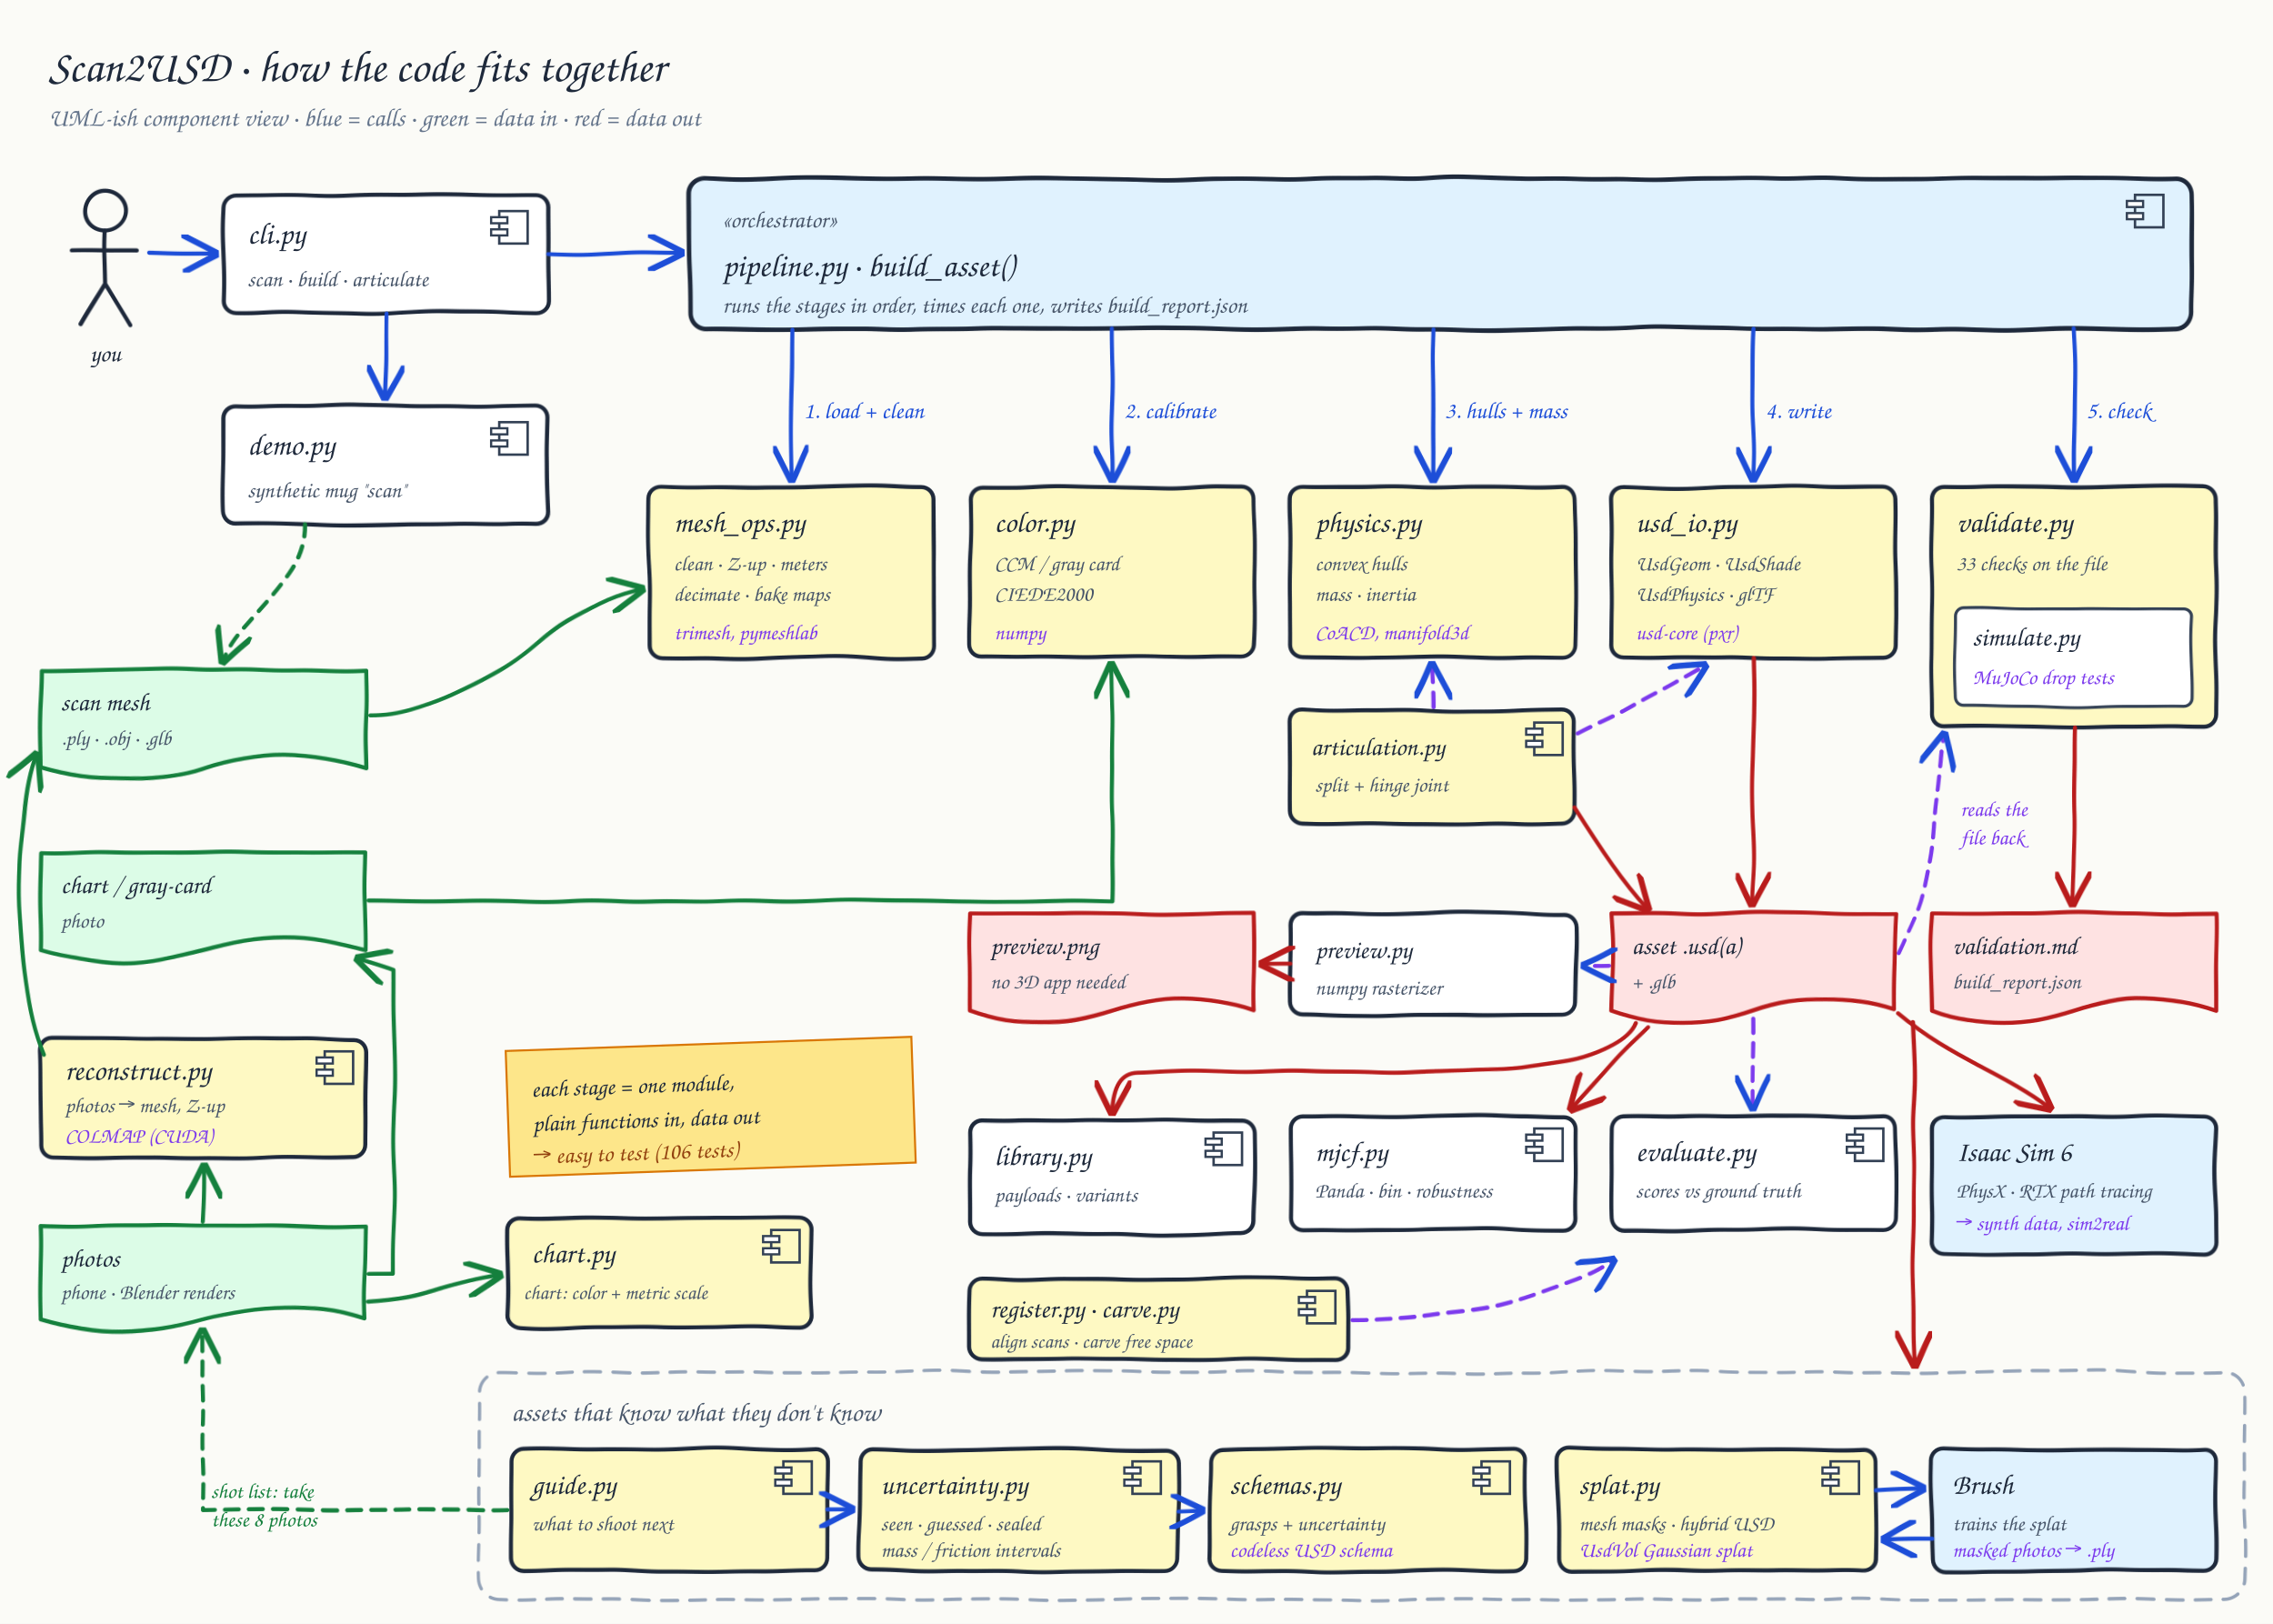
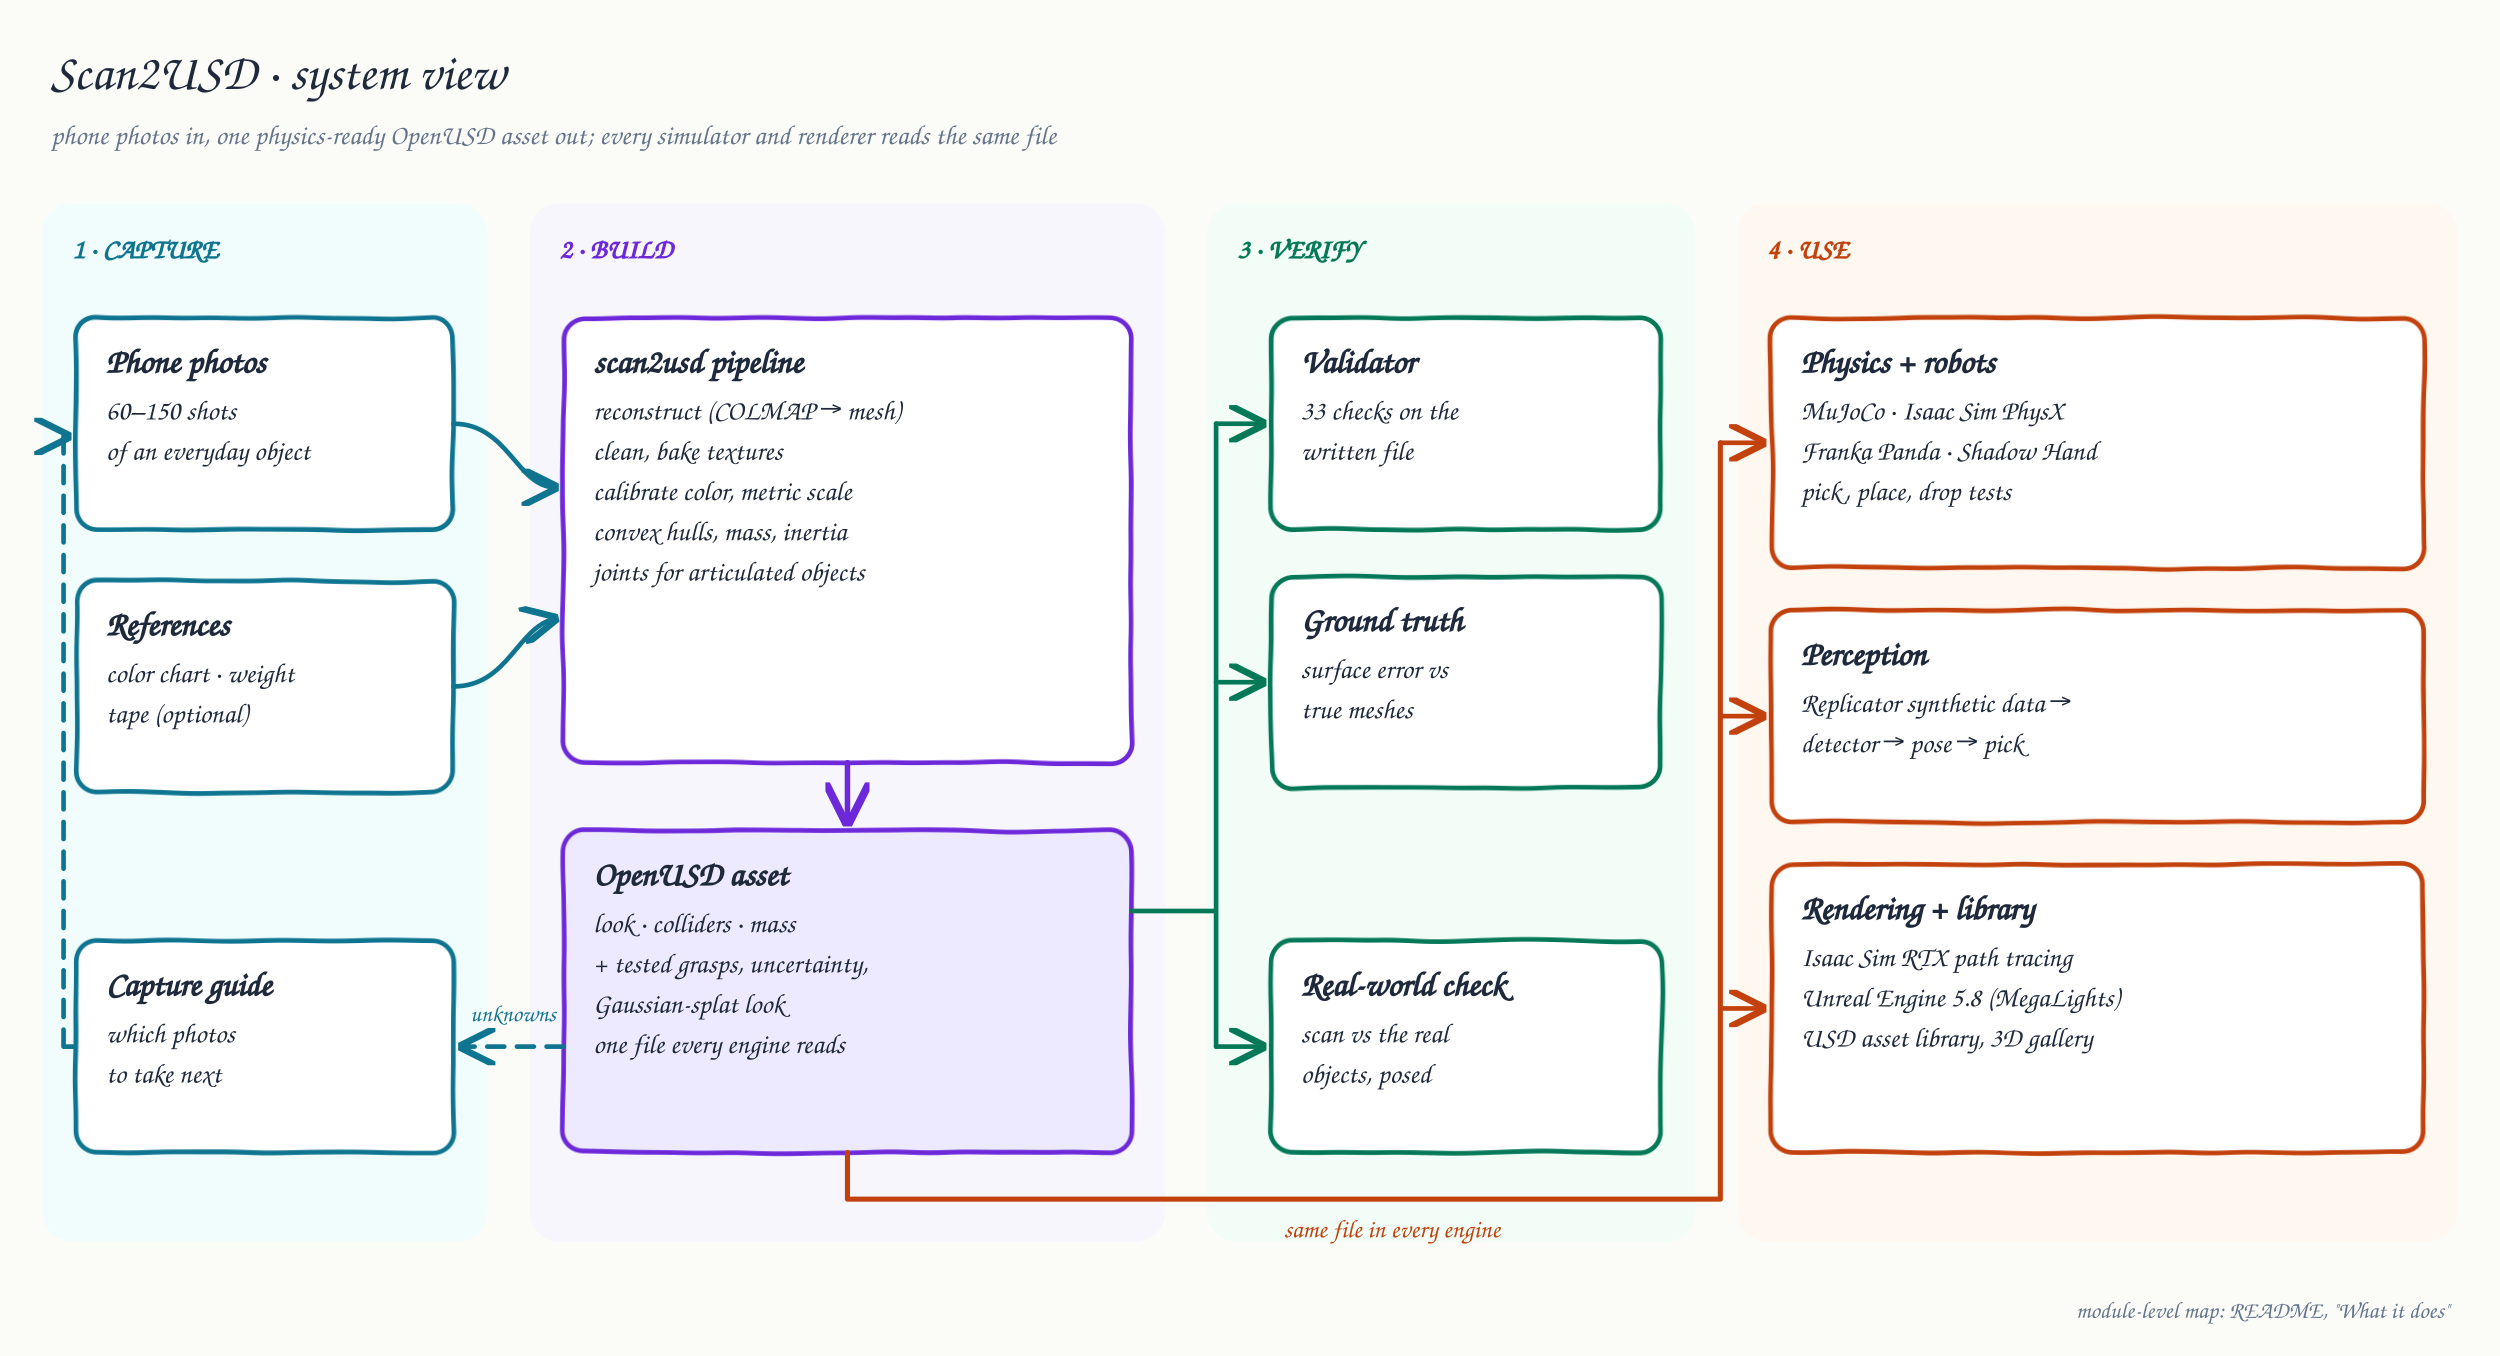
- <svg xmlns="http://www.w3.org/2000/svg" viewBox="0 0 1120 800" font-family="'Segoe Print', 'Comic Sans MS', cursive">
+ <svg xmlns="http://www.w3.org/2000/svg" viewBox="0 0 1180 640" font-family="'Segoe Print', 'Comic Sans MS', cursive">
  <defs>
    <filter id="marker" x="-5%" y="-5%" width="110%" height="110%">
      <feTurbulence type="fractalNoise" baseFrequency="0.02" numOctaves="2" seed="3" />
-       <feDisplacementMap in="SourceGraphic" scale="3" />
+       <feDisplacementMap in="SourceGraphic" scale="2.5" />
    </filter>
-     <marker id="arrow" viewBox="0 0 10 10" refX="9" refY="5" markerWidth="9" markerHeight="9" orient="auto-start-reverse">
-       <path d="M0,0 L10,5 L0,10" fill="none" stroke="#1d4ed8" stroke-width="1.6" />
+     <marker id="a_cap" viewBox="0 0 10 10" refX="9" refY="5" markerWidth="8" markerHeight="8" orient="auto-start-reverse">
+       <path d="M0,0 L10,5 L0,10" fill="none" stroke="#0e7490" stroke-width="1.8" />
    </marker>
-     <marker id="arrowg" viewBox="0 0 10 10" refX="9" refY="5" markerWidth="9" markerHeight="9" orient="auto-start-reverse">
-       <path d="M0,0 L10,5 L0,10" fill="none" stroke="#15803d" stroke-width="1.6" />
+     <marker id="a_bld" viewBox="0 0 10 10" refX="9" refY="5" markerWidth="8" markerHeight="8" orient="auto-start-reverse">
+       <path d="M0,0 L10,5 L0,10" fill="none" stroke="#6d28d9" stroke-width="1.8" />
    </marker>
-     <marker id="arrowr" viewBox="0 0 10 10" refX="9" refY="5" markerWidth="9" markerHeight="9" orient="auto-start-reverse">
-       <path d="M0,0 L10,5 L0,10" fill="none" stroke="#b91c1c" stroke-width="1.6" />
+     <marker id="a_ver" viewBox="0 0 10 10" refX="9" refY="5" markerWidth="8" markerHeight="8" orient="auto-start-reverse">
+       <path d="M0,0 L10,5 L0,10" fill="none" stroke="#047857" stroke-width="1.8" />
    </marker>
-     <g id="cmp">
-       <rect x="0" y="0" width="14" height="16" fill="none" stroke="#334155" stroke-width="1.2" />
-       <rect x="-4" y="3" width="8" height="3" fill="#fff" stroke="#334155" stroke-width="1.1" />
-       <rect x="-4" y="9" width="8" height="3" fill="#fff" stroke="#334155" stroke-width="1.1" />
-     </g>
+     <marker id="a_use" viewBox="0 0 10 10" refX="9" refY="5" markerWidth="8" markerHeight="8" orient="auto-start-reverse">
+       <path d="M0,0 L10,5 L0,10" fill="none" stroke="#c2410c" stroke-width="1.8" />
+     </marker>
+     <marker id="a_ink" viewBox="0 0 10 10" refX="9" refY="5" markerWidth="8" markerHeight="8" orient="auto-start-reverse">
+       <path d="M0,0 L10,5 L0,10" fill="none" stroke="#1e293b" stroke-width="1.8" />
+     </marker>
+     <marker id="a_soft" viewBox="0 0 10 10" refX="9" refY="5" markerWidth="8" markerHeight="8" orient="auto-start-reverse">
+       <path d="M0,0 L10,5 L0,10" fill="none" stroke="#64748b" stroke-width="1.8" />
+     </marker>
  </defs>
-   <rect width="1120" height="800" fill="#fbfbf7" />
-   <text x="24" y="40" font-size="22" fill="#1e293b">Scan2USD · how the code fits together</text>
-   <text x="24" y="62" font-size="12.5" fill="#64748b">UML-ish component view · blue = calls · green = data in · red = data out</text>
-   <g filter="url(#marker)" stroke-linecap="round" stroke-linejoin="round">
-     <g stroke="#1e293b" stroke-width="2" fill="none">
-       <circle cx="52" cy="104" r="10" />
-       <path d="M52,114 V140 M36,124 H68 M52,140 L40,160 M52,140 L64,160" />
-     </g>
-     <rect x="110" y="96" width="160" height="58" rx="6" fill="#ffffff" stroke="#1e293b" stroke-width="2" />
-     <rect x="110" y="200" width="160" height="58" rx="6" fill="#ffffff" stroke="#1e293b" stroke-width="2" />
-     <rect x="340" y="88" width="740" height="74" rx="8" fill="#e0f2fe" stroke="#1e293b" stroke-width="2.2" />
-     <rect x="320" y="240" width="140" height="84" rx="6" fill="#fef9c3" stroke="#1e293b" stroke-width="2" />
-     <rect x="478" y="240" width="140" height="84" rx="6" fill="#fef9c3" stroke="#1e293b" stroke-width="2" />
-     <rect x="636" y="240" width="140" height="84" rx="6" fill="#fef9c3" stroke="#1e293b" stroke-width="2" />
-     <rect x="794" y="240" width="140" height="84" rx="6" fill="#fef9c3" stroke="#1e293b" stroke-width="2" />
-     <rect x="952" y="240" width="140" height="118" rx="6" fill="#fef9c3" stroke="#1e293b" stroke-width="2" />
-     <rect x="964" y="300" width="116" height="48" rx="4" fill="#ffffff" stroke="#334155" stroke-width="1.5" />
-     <path d="M20,330 H180 V378 Q140,366 100,378 Q60,390 20,378 Z" fill="#dcfce7" stroke="#15803d" stroke-width="2" />
-     <path d="M20,420 H180 V468 Q140,456 100,468 Q60,480 20,468 Z" fill="#dcfce7" stroke="#15803d" stroke-width="2" />
-     <path d="M794,450 H934 V498 Q899,486 864,498 Q829,510 794,498 Z" fill="#fee2e2" stroke="#b91c1c" stroke-width="2" />
-     <path d="M952,450 H1092 V498 Q1057,486 1022,498 Q987,510 952,498 Z" fill="#fee2e2" stroke="#b91c1c" stroke-width="2" />
-     <path d="M478,450 H618 V498 Q583,486 548,498 Q513,510 478,498 Z" fill="#fee2e2" stroke="#b91c1c" stroke-width="2" />
-     <rect x="636" y="450" width="140" height="50" rx="6" fill="#ffffff" stroke="#1e293b" stroke-width="2" />
-     <rect x="794" y="550" width="140" height="56" rx="6" fill="#ffffff" stroke="#1e293b" stroke-width="2" />
-     <rect x="952" y="550" width="140" height="68" rx="6" fill="#e0f2fe" stroke="#1e293b" stroke-width="2" />
-     <rect x="636" y="350" width="140" height="56" rx="6" fill="#fef9c3" stroke="#1e293b" stroke-width="2" />
-     <rect x="636" y="550" width="140" height="56" rx="6" fill="#ffffff" stroke="#1e293b" stroke-width="2" />
-     <rect x="478" y="552" width="140" height="56" rx="6" fill="#ffffff" stroke="#1e293b" stroke-width="2" />
-     <rect x="250" y="600" width="150" height="54" rx="6" fill="#fef9c3" stroke="#1e293b" stroke-width="2" />
-     <rect x="20" y="512" width="160" height="58" rx="6" fill="#fef9c3" stroke="#1e293b" stroke-width="2" />
-     <path d="M20,604 H180 V650 Q140,638 100,650 Q60,662 20,650 Z" fill="#dcfce7" stroke="#15803d" stroke-width="2" />
-     <g stroke="#1d4ed8" stroke-width="2" fill="none">
-       <path d="M74,125 H106" marker-end="url(#arrow)" />
-       <path d="M270,125 H336" marker-end="url(#arrow)" />
-       <path d="M190,154 V196" marker-end="url(#arrow)" />
-       <path d="M390,162 V236" marker-end="url(#arrow)" />
-       <path d="M548,162 V236" marker-end="url(#arrow)" />
-       <path d="M706,162 V236" marker-end="url(#arrow)" />
-       <path d="M864,162 V236" marker-end="url(#arrow)" />
-       <path d="M1022,162 V236" marker-end="url(#arrow)" />
-     </g>
-     <g stroke="#15803d" stroke-width="2" fill="none">
-       <path d="M182,352 C240,352 270,300 316,290" marker-end="url(#arrowg)" />
-       <path d="M182,444 H548 V328" marker-end="url(#arrowg)" />
-       <path d="M150,258 C150,290 120,300 110,326" stroke-dasharray="6 5" marker-end="url(#arrowg)" />
-       <path d="M100,602 V574" marker-end="url(#arrowg)" />
-       <path d="M182,628 H194 V478 L176,472" marker-end="url(#arrowg)" />
-       <path d="M22,520 C6,480 6,400 18,372" marker-end="url(#arrowg)" />
-       <path d="M182,642 C210,640 225,632 246,628" marker-end="url(#arrowg)" />
-     </g>
-     <g stroke="#b91c1c" stroke-width="2" fill="none">
-       <path d="M864,324 V446" marker-end="url(#arrowr)" />
-       <path d="M1022,358 V446" marker-end="url(#arrowr)" />
-       <path d="M636,475 H622" marker-end="url(#arrowr)" />
-       <path d="M864,502 V546" stroke="#7c3aed" stroke-dasharray="7 5" marker-end="url(#arrow)" />
-       <path d="M936,500 C960,520 990,530 1010,546" marker-end="url(#arrowr)" />
-       <path d="M812,506 C795,525 785,535 774,546" marker-end="url(#arrowr)" />
-       <path d="M806,504 C800,522 760,528 700,528 H560 Q548,528 548,548" marker-end="url(#arrowr)" />
-       <path d="M776,398 C790,420 800,435 812,448" marker-end="url(#arrowr)" />
-     </g>
-     <g stroke="#7c3aed" stroke-width="2" fill="none" stroke-dasharray="7 5">
-       <path d="M936,470 C960,420 950,390 958,362" marker-end="url(#arrow)" />
-       <path d="M792,475 H780" marker-end="url(#arrow)" />
-       <path d="M706,348 V328" marker-end="url(#arrow)" />
-       <path d="M778,362 C800,350 820,340 840,328" marker-end="url(#arrow)" />
-     </g>
-   </g>
-   <g fill="#1e293b" font-size="13">
-     <text x="52" y="178" text-anchor="middle" font-size="12">you</text>
-     <use href="#cmp" x="246" y="104" />
-     <text x="122" y="120" font-size="15">cli.py</text>
-     <text x="122" y="141" font-size="11" fill="#475569">scan · build · articulate</text>
-     <use href="#cmp" x="246" y="208" />
-     <text x="122" y="224" font-size="15">demo.py</text>
-     <text x="122" y="245" font-size="11" fill="#475569">synthetic mug "scan"</text>
-     <use href="#cmp" x="1052" y="96" />
-     <text x="356" y="112" font-size="11.5" fill="#475569">«orchestrator»</text>
-     <text x="356" y="136" font-size="16">pipeline.py · build_asset()</text>
-     <text x="356" y="154" font-size="11.5" fill="#475569">runs the stages in order, times each one, writes build_report.json</text>
-     <g font-size="11.5" fill="#1d4ed8">
-       <text x="396" y="206">1. load + clean</text>
-       <text x="554" y="206">2. calibrate</text>
-       <text x="712" y="206">3. hulls + mass</text>
-       <text x="870" y="206">4. write</text>
-       <text x="1028" y="206">5. check</text>
-     </g>
-     <g font-size="14.5">
-       <text x="332" y="262">mesh_ops.py</text>
-       <text x="490" y="262">color.py</text>
-       <text x="648" y="262">physics.py</text>
-       <text x="806" y="262">usd_io.py</text>
-       <text x="964" y="262">validate.py</text>
-     </g>
-     <g font-size="10.5" fill="#475569">
-       <text x="332" y="281">clean · Z-up · meters</text>
-       <text x="332" y="296">decimate · bake maps</text>
-       <text x="332" y="315" fill="#7c3aed">trimesh, pymeshlab</text>
-       <text x="490" y="281">CCM / gray card</text>
-       <text x="490" y="296">CIEDE2000</text>
-       <text x="490" y="315" fill="#7c3aed">numpy</text>
-       <text x="648" y="281">convex hulls</text>
-       <text x="648" y="296">mass · inertia</text>
-       <text x="648" y="315" fill="#7c3aed">CoACD, manifold3d</text>
-       <text x="806" y="281">UsdGeom · UsdShade</text>
-       <text x="806" y="296">UsdPhysics · glTF</text>
-       <text x="806" y="315" fill="#7c3aed">usd-core (pxr)</text>
-       <text x="964" y="281">33 checks on the file</text>
-       <text x="972" y="318" font-size="13" fill="#1e293b">simulate.py</text>
-       <text x="972" y="337" fill="#7c3aed">MuJoCo drop tests</text>
-     </g>
-     <g font-size="12.5">
-       <text x="30" y="350">scan mesh</text>
-       <text x="30" y="367" font-size="10.5" fill="#475569">.ply · .obj · .glb</text>
-       <text x="30" y="440">chart / gray-card</text>
-       <text x="30" y="457" font-size="10.5" fill="#475569">photo</text>
-       <text x="804" y="470">asset .usd(a)</text>
-       <text x="804" y="487" font-size="10.5" fill="#475569">+ .glb</text>
-       <text x="962" y="470">validation.md</text>
-       <text x="962" y="487" font-size="10.5" fill="#475569">build_report.json</text>
-       <text x="488" y="470">preview.png</text>
-       <text x="488" y="487" font-size="10.5" fill="#475569">no 3D app needed</text>
-       <text x="648" y="472">preview.py</text>
-       <text x="648" y="490" font-size="10.5" fill="#475569">numpy rasterizer</text>
-     </g>
-     <text x="966" y="402" font-size="10.5" fill="#7c3aed">reads the</text>
-     <text x="966" y="416" font-size="10.5" fill="#7c3aed">file back</text>
-     <use href="#cmp" x="160" y="518" />
-     <text x="32" y="532" font-size="14.5">reconstruct.py</text>
-     <text x="32" y="548" font-size="10.5" fill="#475569">photos → mesh, Z-up</text>
-     <text x="32" y="563" font-size="10.5" fill="#7c3aed">COLMAP (CUDA)</text>
-     <text x="30" y="624" font-size="12.5">photos</text>
-     <text x="30" y="640" font-size="10.5" fill="#475569">phone · Blender renders</text>
-     <use href="#cmp" x="914" y="556" />
-     <text x="806" y="572" font-size="14.5">evaluate.py</text>
-     <text x="806" y="590" font-size="10.5" fill="#475569">scores vs ground truth</text>
-     <use href="#cmp" x="380" y="606" />
-     <text x="262" y="622" font-size="14">chart.py</text>
-     <text x="258" y="640" font-size="10" fill="#475569">chart: color + metric scale</text>
-     <text x="964" y="572" font-size="14">Isaac Sim 6</text>
-     <text x="964" y="590" font-size="10.5" fill="#475569">PhysX · RTX path tracing</text>
-     <text x="964" y="606" font-size="10.5" fill="#7c3aed">→ synth data, sim2real</text>
-     <use href="#cmp" x="756" y="356" />
-     <text x="646" y="372" font-size="12.5">articulation.py</text>
-     <text x="648" y="390" font-size="10.5" fill="#475569">split + hinge joint</text>
-     <use href="#cmp" x="756" y="556" />
-     <text x="648" y="572" font-size="14">mjcf.py</text>
-     <use href="#cmp" x="598" y="558" />
-     <text x="490" y="574" font-size="14">library.py</text>
-     <text x="490" y="592" font-size="10.5" fill="#475569">payloads · variants</text>
-     <text x="648" y="590" font-size="10.5" fill="#475569">Panda · bin · robustness</text>
-     <g transform="rotate(-2 330 540)">
-       <rect x="250" y="515" width="200" height="62" fill="#fde68a" stroke="#d97706" stroke-width="1" />
-       <text x="262" y="538" font-size="11.5">each stage = one module,</text>
-       <text x="262" y="555" font-size="11.5">plain functions in, data out</text>
-       <text x="262" y="571" font-size="11.5" fill="#92400e">→ easy to test (106 tests)</text>
-     </g>
-   </g>
-   <g filter="url(#marker)" stroke-linecap="round" stroke-linejoin="round">
-     <rect x="478" y="630" width="186" height="40" rx="6" fill="#fef9c3" stroke="#1e293b" stroke-width="2" />
-     <path d="M666,650 C720,650 765,640 794,620" stroke="#7c3aed" stroke-width="2" fill="none" stroke-dasharray="7 5" marker-end="url(#arrow)" />
-   </g>
-   <g fill="#1e293b">
-     <use href="#cmp" x="644" y="636" />
-     <text x="488" y="649" font-size="13">register.py · carve.py</text>
-     <text x="488" y="664" font-size="10" fill="#475569">align scans · carve free space</text>
-   </g>
-   <g filter="url(#marker)" stroke-linecap="round" stroke-linejoin="round">
-     <rect x="236" y="676" width="870" height="112" rx="10" fill="none" stroke="#94a3b8" stroke-width="1.6" stroke-dasharray="8 6" />
-     <rect x="252" y="714" width="156" height="60" rx="6" fill="#fef9c3" stroke="#1e293b" stroke-width="2" />
-     <rect x="424" y="714" width="156" height="60" rx="6" fill="#fef9c3" stroke="#1e293b" stroke-width="2" />
-     <rect x="596" y="714" width="156" height="60" rx="6" fill="#fef9c3" stroke="#1e293b" stroke-width="2" />
-     <rect x="768" y="714" width="156" height="60" rx="6" fill="#fef9c3" stroke="#1e293b" stroke-width="2" />
-     <rect x="952" y="714" width="140" height="60" rx="6" fill="#e0f2fe" stroke="#1e293b" stroke-width="2" />
-     <g stroke="#b91c1c" stroke-width="2" fill="none">
-       <path d="M943,504 V672" marker-end="url(#arrowr)" />
-     </g>
-     <g stroke="#1d4ed8" stroke-width="2" fill="none">
-       <path d="M408,744 H420" marker-end="url(#arrow)" />
-       <path d="M580,744 H592" marker-end="url(#arrow)" />
-       <path d="M924,734 H948" marker-end="url(#arrow)" />
-       <path d="M952,758 H928" marker-end="url(#arrow)" />
-     </g>
-     <g stroke="#15803d" stroke-width="2" fill="none" stroke-dasharray="7 5">
-       <path d="M250,744 H100 V656" marker-end="url(#arrowg)" />
-     </g>
-   </g>
-   <g fill="#1e293b" font-size="13">
-     <text x="252" y="700" font-size="13" fill="#475569">assets that know what they don't know</text>
-     <text x="104" y="738" font-size="10.5" fill="#15803d">shot list: take</text>
-     <text x="104" y="752" font-size="10.5" fill="#15803d">these 8 photos</text>
-     <use href="#cmp" x="386" y="720" />
-     <text x="262" y="736" font-size="14">guide.py</text>
-     <text x="262" y="754" font-size="10.5" fill="#475569">what to shoot next</text>
-     <use href="#cmp" x="558" y="720" />
-     <text x="434" y="736" font-size="14">uncertainty.py</text>
-     <text x="434" y="754" font-size="10.5" fill="#475569">seen · guessed · sealed</text>
-     <text x="434" y="767" font-size="10.5" fill="#475569">mass / friction intervals</text>
-     <use href="#cmp" x="730" y="720" />
-     <text x="606" y="736" font-size="14">schemas.py</text>
-     <text x="606" y="754" font-size="10.5" fill="#475569">grasps + uncertainty</text>
-     <text x="606" y="767" font-size="10.5" fill="#7c3aed">codeless USD schema</text>
-     <use href="#cmp" x="902" y="720" />
-     <text x="778" y="736" font-size="14">splat.py</text>
-     <text x="778" y="754" font-size="10.5" fill="#475569">mesh masks · hybrid USD</text>
-     <text x="778" y="767" font-size="10.5" fill="#7c3aed">UsdVol Gaussian splat</text>
-     <text x="962" y="736" font-size="14">Brush</text>
-     <text x="962" y="754" font-size="10.5" fill="#475569">trains the splat</text>
-     <text x="962" y="767" font-size="10.5" fill="#7c3aed">masked photos → .ply</text>
-   </g>
+   <rect width="1180" height="640" fill="#fbfbf7" />
+   <text x="24" y="42" font-size="24" fill="#1e293b">Scan2USD · system view</text>
+   <text x="24" y="68" font-size="13" fill="#64748b">phone photos in, one physics-ready OpenUSD asset out; every simulator and renderer reads the same file</text>
+   <rect x="20" y="96" width="210" height="490" rx="14" fill="#ecfeff" opacity="0.7" />
+   <text x="34" y="122" font-size="13" fill="#0e7490" text-anchor="start" font-weight="bold">1 · CAPTURE</text>
+   <rect x="250" y="96" width="300" height="490" rx="14" fill="#f5f3ff" opacity="0.7" />
+   <text x="264" y="122" font-size="13" fill="#6d28d9" text-anchor="start" font-weight="bold">2 · BUILD</text>
+   <rect x="570" y="96" width="230" height="490" rx="14" fill="#ecfdf5" opacity="0.7" />
+   <text x="584" y="122" font-size="13" fill="#047857" text-anchor="start" font-weight="bold">3 · VERIFY</text>
+   <rect x="820" y="96" width="340" height="490" rx="14" fill="#fff7ed" opacity="0.7" />
+   <text x="834" y="122" font-size="13" fill="#c2410c" text-anchor="start" font-weight="bold">4 · USE</text>
+   <rect x="36" y="150" width="178" height="100" rx="10" fill="#ffffff" stroke="#0e7490" stroke-width="2.2" filter="url(#marker)" />
+   <text x="50" y="176" font-size="16" fill="#1e293b" text-anchor="start" font-weight="bold">Phone photos</text>
+   <text x="50" y="198" font-size="13" fill="#1e293b" text-anchor="start" font-weight="normal">60–150 shots</text>
+   <text x="50" y="217" font-size="13" fill="#1e293b" text-anchor="start" font-weight="normal">of an everyday object</text>
+   <rect x="36" y="274" width="178" height="100" rx="10" fill="#ffffff" stroke="#0e7490" stroke-width="2.2" filter="url(#marker)" />
+   <text x="50" y="300" font-size="16" fill="#1e293b" text-anchor="start" font-weight="bold">References</text>
+   <text x="50" y="322" font-size="13" fill="#1e293b" text-anchor="start" font-weight="normal">color chart · weight</text>
+   <text x="50" y="341" font-size="13" fill="#1e293b" text-anchor="start" font-weight="normal">tape (optional)</text>
+   <rect x="36" y="444" width="178" height="100" rx="10" fill="#ffffff" stroke="#0e7490" stroke-width="2.2" filter="url(#marker)" />
+   <text x="50" y="470" font-size="16" fill="#1e293b" text-anchor="start" font-weight="bold">Capture guide</text>
+   <text x="50" y="492" font-size="13" fill="#1e293b" text-anchor="start" font-weight="normal">which photos</text>
+   <text x="50" y="511" font-size="13" fill="#1e293b" text-anchor="start" font-weight="normal">to take next</text>
+   <rect x="266" y="150" width="268" height="210" rx="10" fill="#ffffff" stroke="#6d28d9" stroke-width="2.2" filter="url(#marker)" />
+   <text x="280" y="176" font-size="16" fill="#1e293b" text-anchor="start" font-weight="bold">scan2usd pipeline</text>
+   <text x="280" y="198" font-size="13" fill="#1e293b" text-anchor="start" font-weight="normal">reconstruct (COLMAP → mesh)</text>
+   <text x="280" y="217" font-size="13" fill="#1e293b" text-anchor="start" font-weight="normal">clean, bake textures</text>
+   <text x="280" y="236" font-size="13" fill="#1e293b" text-anchor="start" font-weight="normal">calibrate color, metric scale</text>
+   <text x="280" y="255" font-size="13" fill="#1e293b" text-anchor="start" font-weight="normal">convex hulls, mass, inertia</text>
+   <text x="280" y="274" font-size="13" fill="#1e293b" text-anchor="start" font-weight="normal">joints for articulated objects</text>
+   <rect x="266" y="392" width="268" height="152" rx="10" fill="#ede9fe" stroke="#6d28d9" stroke-width="2.2" filter="url(#marker)" />
+   <text x="280" y="418" font-size="16" fill="#1e293b" text-anchor="start" font-weight="bold">OpenUSD asset</text>
+   <text x="280" y="440" font-size="13" fill="#1e293b" text-anchor="start" font-weight="normal">look · colliders · mass</text>
+   <text x="280" y="459" font-size="13" fill="#1e293b" text-anchor="start" font-weight="normal">+ tested grasps, uncertainty,</text>
+   <text x="280" y="478" font-size="13" fill="#1e293b" text-anchor="start" font-weight="normal">   Gaussian-splat look</text>
+   <text x="280" y="497" font-size="13" fill="#1e293b" text-anchor="start" font-weight="normal">one file every engine reads</text>
+   <rect x="600" y="150" width="184" height="100" rx="10" fill="#ffffff" stroke="#047857" stroke-width="2.2" filter="url(#marker)" />
+   <text x="614" y="176" font-size="16" fill="#1e293b" text-anchor="start" font-weight="bold">Validator</text>
+   <text x="614" y="198" font-size="13" fill="#1e293b" text-anchor="start" font-weight="normal">33 checks on the</text>
+   <text x="614" y="217" font-size="13" fill="#1e293b" text-anchor="start" font-weight="normal">written file</text>
+   <rect x="600" y="272" width="184" height="100" rx="10" fill="#ffffff" stroke="#047857" stroke-width="2.2" filter="url(#marker)" />
+   <text x="614" y="298" font-size="16" fill="#1e293b" text-anchor="start" font-weight="bold">Ground truth</text>
+   <text x="614" y="320" font-size="13" fill="#1e293b" text-anchor="start" font-weight="normal">surface error vs</text>
+   <text x="614" y="339" font-size="13" fill="#1e293b" text-anchor="start" font-weight="normal">true meshes</text>
+   <rect x="600" y="444" width="184" height="100" rx="10" fill="#ffffff" stroke="#047857" stroke-width="2.2" filter="url(#marker)" />
+   <text x="614" y="470" font-size="16" fill="#1e293b" text-anchor="start" font-weight="bold">Real-world check</text>
+   <text x="614" y="492" font-size="13" fill="#1e293b" text-anchor="start" font-weight="normal">scan vs the real</text>
+   <text x="614" y="511" font-size="13" fill="#1e293b" text-anchor="start" font-weight="normal">objects, posed</text>
+   <rect x="836" y="150" width="308" height="118" rx="10" fill="#ffffff" stroke="#c2410c" stroke-width="2.2" filter="url(#marker)" />
+   <text x="850" y="176" font-size="16" fill="#1e293b" text-anchor="start" font-weight="bold">Physics + robots</text>
+   <text x="850" y="198" font-size="13" fill="#1e293b" text-anchor="start" font-weight="normal">MuJoCo · Isaac Sim PhysX</text>
+   <text x="850" y="217" font-size="13" fill="#1e293b" text-anchor="start" font-weight="normal">Franka Panda · Shadow Hand</text>
+   <text x="850" y="236" font-size="13" fill="#1e293b" text-anchor="start" font-weight="normal">pick, place, drop tests</text>
+   <rect x="836" y="288" width="308" height="100" rx="10" fill="#ffffff" stroke="#c2410c" stroke-width="2.2" filter="url(#marker)" />
+   <text x="850" y="314" font-size="16" fill="#1e293b" text-anchor="start" font-weight="bold">Perception</text>
+   <text x="850" y="336" font-size="13" fill="#1e293b" text-anchor="start" font-weight="normal">Replicator synthetic data →</text>
+   <text x="850" y="355" font-size="13" fill="#1e293b" text-anchor="start" font-weight="normal">detector → pose → pick</text>
+   <rect x="836" y="408" width="308" height="136" rx="10" fill="#ffffff" stroke="#c2410c" stroke-width="2.2" filter="url(#marker)" />
+   <text x="850" y="434" font-size="16" fill="#1e293b" text-anchor="start" font-weight="bold">Rendering + library</text>
+   <text x="850" y="456" font-size="13" fill="#1e293b" text-anchor="start" font-weight="normal">Isaac Sim RTX path tracing</text>
+   <text x="850" y="475" font-size="13" fill="#1e293b" text-anchor="start" font-weight="normal">Unreal Engine 5.8 (MegaLights)</text>
+   <text x="850" y="494" font-size="13" fill="#1e293b" text-anchor="start" font-weight="normal">USD asset library, 3D gallery</text>
+   <path d="M214,200 C240,200 244,230 262,230" fill="none" stroke="#0e7490" stroke-width="2.2" stroke-linecap="round" marker-end="url(#a_cap)" />
+   <path d="M214,324 C240,324 244,296 262,292" fill="none" stroke="#0e7490" stroke-width="2.2" stroke-linecap="round" marker-end="url(#a_cap)" />
+   <path d="M400,360 L400,388" fill="none" stroke="#6d28d9" stroke-width="2.6" stroke-linecap="round" marker-end="url(#a_bld)" />
+   <path d="M534,430 L574,430 M574,200 L574,494" fill="none" stroke="#047857" stroke-width="2.2" stroke-linecap="round" />
+   <path d="M574,200 L596,200" fill="none" stroke="#047857" stroke-width="2.2" stroke-linecap="round" marker-end="url(#a_ver)" />
+   <path d="M574,322 L596,322" fill="none" stroke="#047857" stroke-width="2.2" stroke-linecap="round" marker-end="url(#a_ver)" />
+   <path d="M574,494 L596,494" fill="none" stroke="#047857" stroke-width="2.2" stroke-linecap="round" marker-end="url(#a_ver)" />
+   <path d="M400,544 L400,566 L812,566 L812,209" fill="none" stroke="#c2410c" stroke-width="2.4" stroke-linecap="round" stroke-linejoin="round" />
+   <path d="M812,209 L832,209" fill="none" stroke="#c2410c" stroke-width="2.2" stroke-linecap="round" marker-end="url(#a_use)" />
+   <path d="M812,338 L832,338" fill="none" stroke="#c2410c" stroke-width="2.2" stroke-linecap="round" marker-end="url(#a_use)" />
+   <path d="M812,476 L832,476" fill="none" stroke="#c2410c" stroke-width="2.2" stroke-linecap="round" marker-end="url(#a_use)" />
+   <text x="606" y="584" font-size="12" fill="#c2410c" text-anchor="start" font-weight="normal">same file in every engine</text>
+   <path d="M266,494 L218,494" fill="none" stroke="#0e7490" stroke-width="2.2" stroke-linecap="round" stroke-dasharray="8 6" marker-end="url(#a_cap)" />
+   <path d="M30,494 L30,206 L32,206" fill="none" stroke="#0e7490" stroke-width="2.2" stroke-linecap="round" stroke-dasharray="8 6" marker-end="url(#a_cap)" />
+   <path d="M36,494 L30,494" fill="none" stroke="#0e7490" stroke-width="2.2" stroke-dasharray="8 6" />
+   <text x="222" y="482" font-size="11" fill="#0e7490" text-anchor="start" font-weight="normal">unknowns</text>
+   <text x="1156" y="622" font-size="11" fill="#64748b" text-anchor="end">module-level map: README, "What it does"</text>
</svg>
